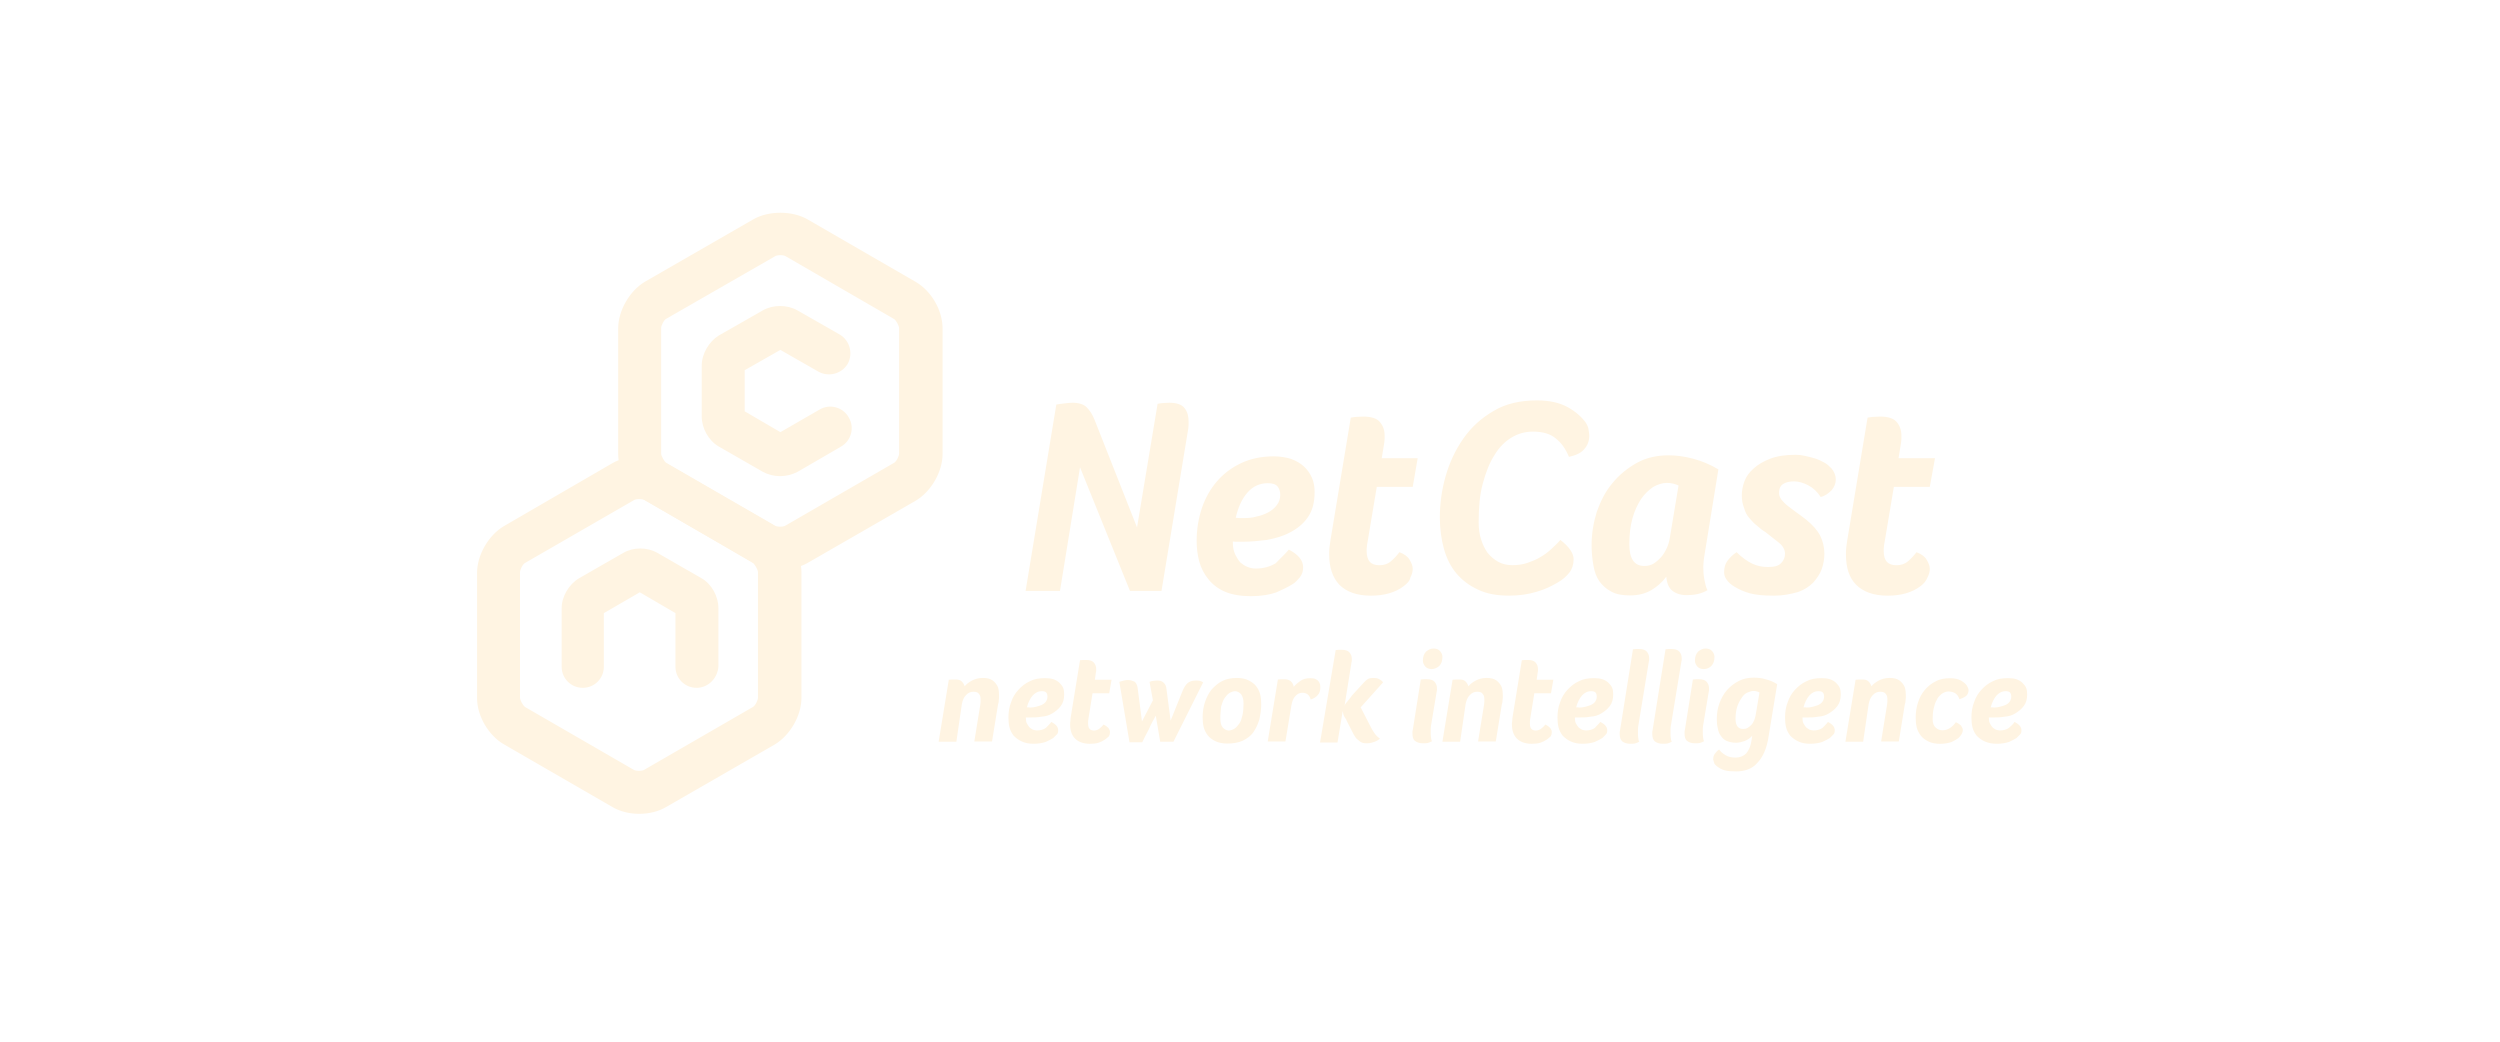
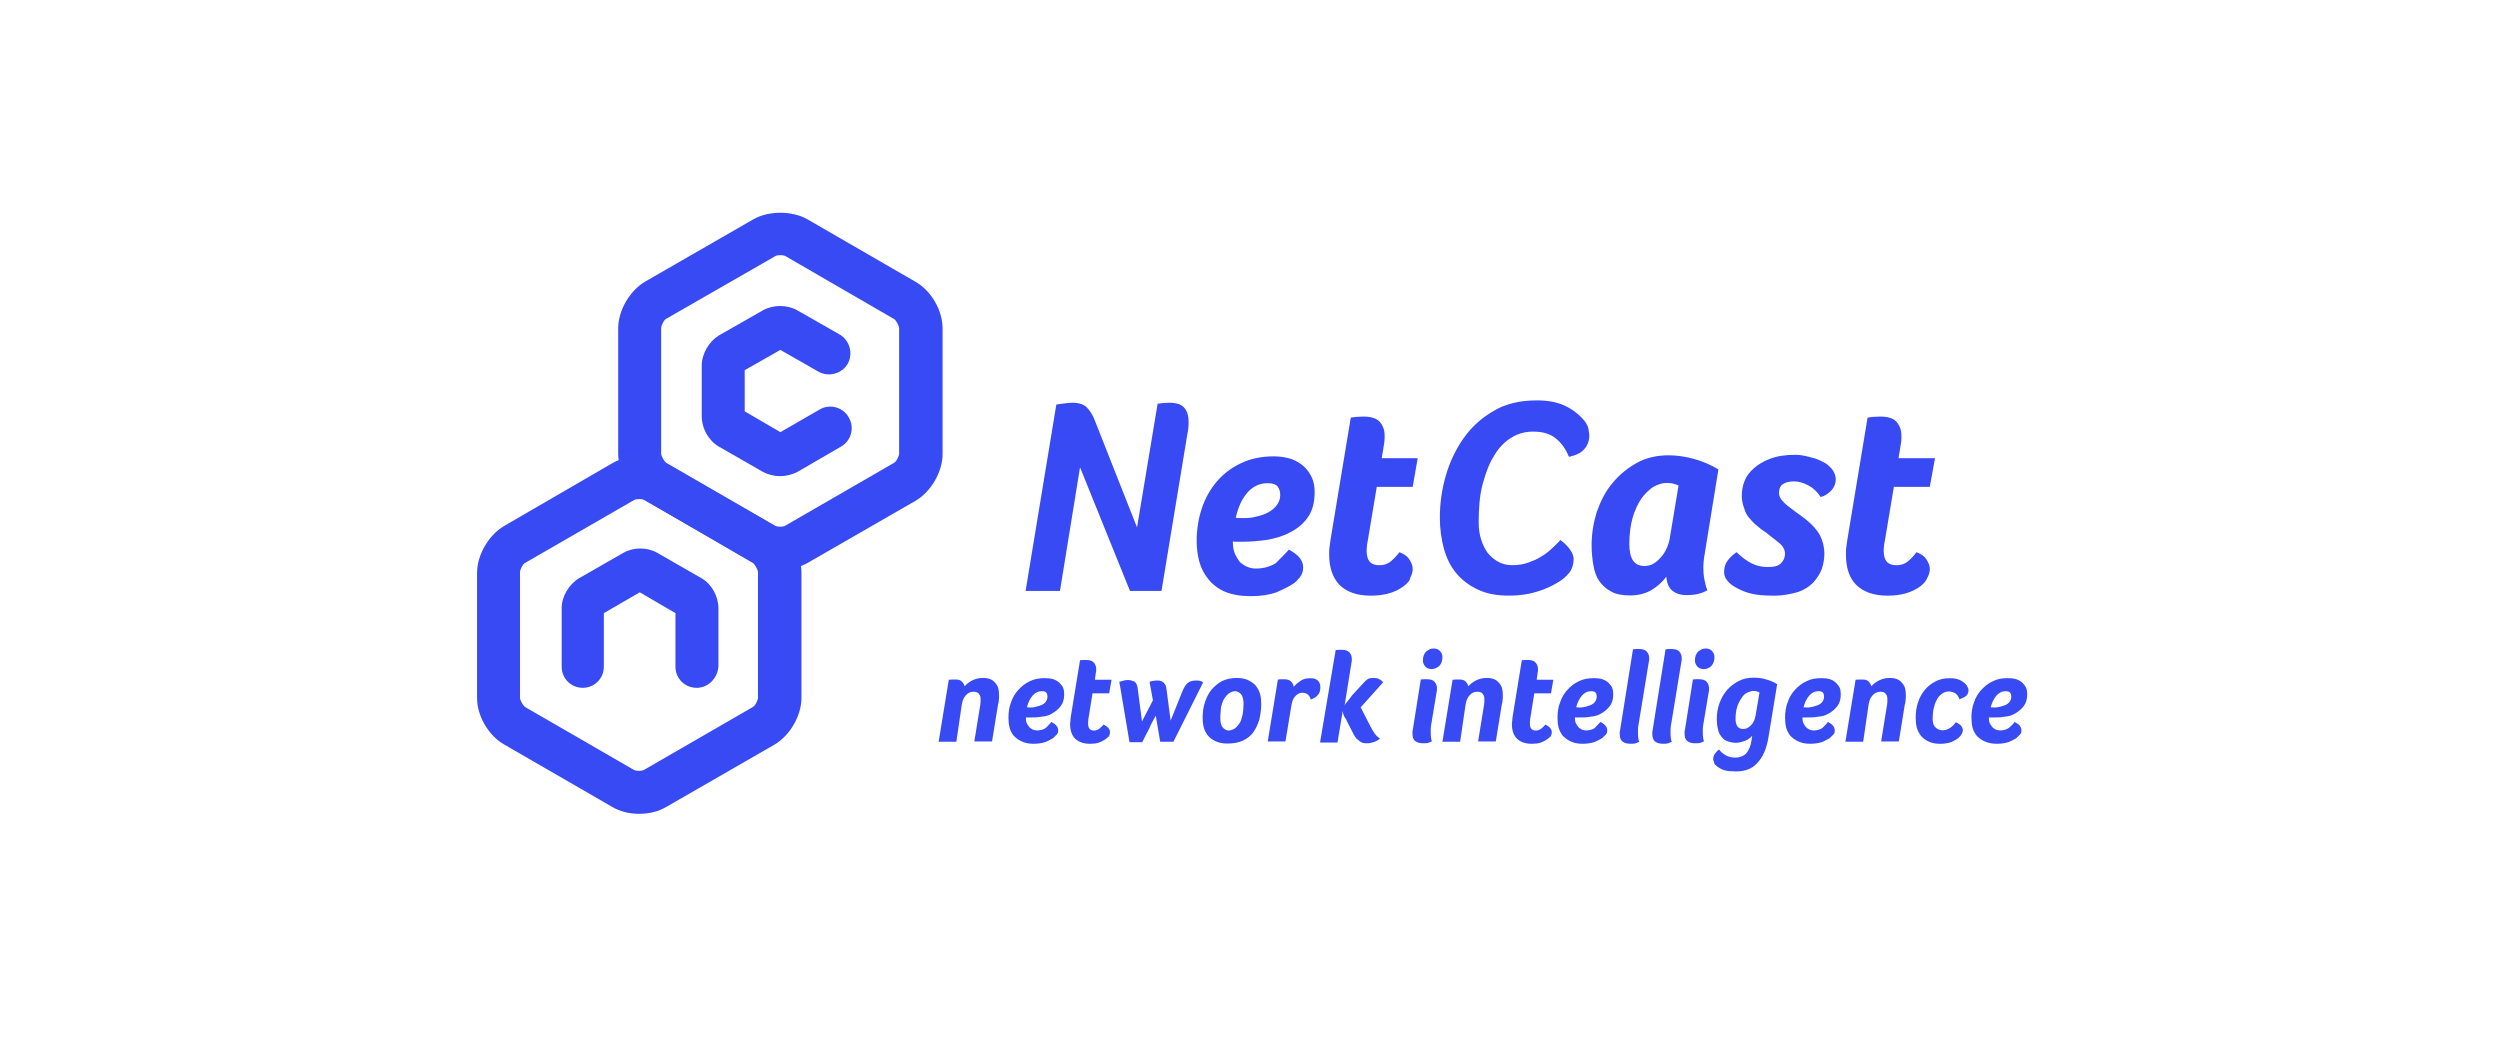
- <svg xmlns="http://www.w3.org/2000/svg" width="240" height="100" viewBox="0 0 240 100">
-   <g fill="#FFF4E2">
-     <path d="M111.13 38.764c.176-.025.4-.075.574-.075.175 0 .376-.026.55-.026.7 0 1.2.175 1.45.5.3.375.4.8.4 1.3v.323c0 .1-.025.226-.025.325l-2.576 15.62h-3.024l-4.797-11.87-1.925 11.87h-3.3l2.95-17.894c.175-.025.425-.075.7-.1.25-.025.55-.075.823-.075.627 0 1.1.15 1.376.424.3.3.575.7.775 1.225l4.074 10.322 1.975-11.87zM123.727 52.76c.9.475 1.374 1.024 1.374 1.7 0 .374-.1.7-.324.974-.225.25-.424.5-.698.65-.4.25-.9.5-1.525.774-.625.225-1.45.375-2.475.375-.975 0-1.824-.15-2.474-.425-.65-.274-1.2-.7-1.6-1.2-.4-.5-.7-1.05-.876-1.7-.174-.65-.25-1.3-.25-2 0-1.1.175-2.15.5-3.124.325-.975.825-1.85 1.45-2.575.625-.726 1.375-1.3 2.324-1.75.9-.426 1.95-.65 3.125-.65.623 0 1.2.1 1.674.25.476.174.9.424 1.226.724s.574.65.775 1.1c.176.4.25.874.25 1.35 0 1.024-.225 1.824-.65 2.423-.424.625-1.024 1.1-1.7 1.45-.698.375-1.423.575-2.223.725-.8.1-1.55.175-2.3.175h-.55c-.15 0-.3 0-.425-.025v.15c0 .4.075.774.225 1.1.15.3.3.55.5.775.226.175.425.325.7.425.25.1.5.15.775.15.724 0 1.35-.176 1.9-.5.475-.498.925-.897 1.275-1.322m-4.325-3.024c.4 0 .824-.025 1.226-.15.398-.076.798-.226 1.124-.4.324-.175.626-.425.824-.7.225-.3.324-.625.324-.975 0-.3-.074-.574-.25-.8-.173-.224-.5-.324-.948-.324-.774 0-1.425.3-1.95.9-.55.625-.898 1.425-1.124 2.424.15 0 .3.025.4.025h.374zM134.773 56.26c-.426.324-.9.55-1.425.7-.524.15-1.1.224-1.75.224-1.35 0-2.35-.375-3.023-1.05-.65-.7-.975-1.674-.975-2.898 0-.225 0-.425.025-.65.024-.225.075-.474.1-.724l1.95-11.77c.224-.026.423-.077.648-.077s.4-.024.575-.024c.724 0 1.274.176 1.55.5.325.375.475.8.475 1.3v.324c0 .1-.024.225-.024.325l-.252 1.55h3.45l-.476 2.748h-3.45l-.874 5.224c-.024.175-.074.325-.074.5-.025.15-.025.3-.025.426 0 .95.398 1.374 1.224 1.374.4 0 .774-.1 1.1-.375.3-.25.575-.55.824-.875.476.175.8.426.975.725.176.3.3.575.3.875 0 .25-.073.55-.224.825-.05.322-.302.572-.627.822M149.793 51.835c.4.3.726.625.95.95.226.325.325.625.325.9 0 .5-.148.95-.4 1.274-.3.374-.65.7-1.15.974-.55.325-1.198.65-1.997.875-.8.25-1.7.374-2.648.374-1.15 0-2.15-.175-2.976-.575-.824-.376-1.524-.9-2.074-1.55-.55-.65-.948-1.45-1.2-2.35-.25-.9-.398-1.924-.398-3.024 0-1.3.174-2.625.55-3.95.374-1.323.95-2.548 1.7-3.623.772-1.1 1.698-1.95 2.897-2.65 1.15-.7 2.576-1.023 4.176-1.023 1.2 0 2.174.225 2.95.65.773.424 1.35.95 1.748 1.5.1.174.225.4.25.624.025.225.074.4.074.625 0 .5-.175.95-.5 1.3-.323.374-.8.574-1.45.724-.323-.775-.725-1.35-1.273-1.775-.5-.426-1.226-.65-2.174-.65-.725 0-1.424.174-2.073.574-.626.375-1.2.95-1.625 1.674-.476.725-.825 1.625-1.124 2.725-.302 1.1-.4 2.325-.4 3.75 0 .574.074 1.124.225 1.6.15.5.375.95.624 1.3.302.374.626.648 1.025.874.4.225.874.325 1.375.325.5 0 1.024-.075 1.45-.225.424-.15.875-.325 1.224-.55.402-.225.727-.475 1.05-.774.324-.303.624-.578.873-.878M159.966 55.36c-.4.548-.9.974-1.45 1.3-.574.324-1.224.5-2.023.5-.726 0-1.35-.1-1.824-.376-.478-.25-.826-.575-1.126-.975-.3-.426-.476-.95-.575-1.525-.1-.575-.175-1.225-.175-1.925 0-1.124.174-2.174.498-3.224.376-1.05.826-1.95 1.5-2.75.65-.8 1.45-1.45 2.35-1.95.9-.5 1.924-.724 3.05-.724.724 0 1.5.1 2.35.325.85.225 1.674.575 2.424 1.024l-1.375 8.474c-.025.25-.075.575-.075.875 0 .4.025.8.1 1.2.075.4.15.774.3 1.05-.3.174-.624.3-.974.374-.326.075-.7.1-1.025.1-.574 0-1.024-.15-1.373-.425-.33-.25-.53-.726-.58-1.35m.076-9c-.474 0-.9.15-1.348.4-.426.3-.8.65-1.15 1.15-.325.5-.624 1.125-.825 1.85-.2.725-.3 1.55-.3 2.475 0 1.425.476 2.1 1.45 2.1.324 0 .624-.075.874-.225s.5-.375.726-.625c.226-.25.4-.55.55-.875.15-.325.25-.7.3-1.05l.824-4.95c-.325-.148-.7-.25-1.1-.25M170.313 57.183c-1.024 0-1.774-.075-2.325-.225-.55-.15-1.05-.375-1.5-.65-.3-.175-.55-.4-.724-.65-.175-.225-.25-.474-.25-.724 0-.425.1-.8.324-1.1.226-.3.5-.575.875-.825.5.5 1.025.874 1.5 1.1.475.224.95.324 1.5.324.624 0 1.025-.1 1.274-.375.25-.25.374-.55.374-.9s-.174-.725-.573-1.05c-.4-.324-.824-.65-1.3-1.024-.3-.175-.576-.4-.825-.625-.3-.224-.5-.474-.726-.724-.225-.25-.398-.575-.498-.95-.15-.375-.225-.775-.225-1.225 0-.424.075-.874.25-1.35.174-.474.473-.874.874-1.224.4-.375.95-.7 1.6-.95.648-.25 1.45-.375 2.424-.375.3 0 .576.026.902.1.323.076.647.15.974.25.324.1.624.25.9.4.3.15.498.376.7.576.25.325.398.65.398 1.05 0 .375-.15.724-.4 1.024-.3.3-.624.55-1.05.65-.324-.5-.723-.875-1.2-1.124-.475-.25-.948-.375-1.35-.375-.424 0-.8.076-1.05.25-.248.15-.398.425-.398.875 0 .225.075.4.225.625.15.174.325.375.576.574.25.175.5.4.825.625.325.224.65.474.976.724.624.5 1.1 1.05 1.35 1.55s.4 1.1.4 1.7c0 .5-.075.974-.252 1.498-.174.475-.474.9-.822 1.3-.377.375-.877.7-1.45.9-.724.202-1.45.35-2.3.35M184.384 56.26c-.425.324-.9.55-1.424.7-.526.15-1.1.224-1.75.224-1.35 0-2.35-.375-3.024-1.05-.675-.674-.975-1.674-.975-2.898 0-.225 0-.425.026-.65.025-.225.074-.474.1-.724l1.95-11.77c.225-.026.425-.077.65-.077s.398-.024.574-.024c.725 0 1.274.176 1.55.5.3.325.474.8.474 1.3v.324c0 .1-.025.225-.025.325l-.25 1.55h3.5l-.5 2.748h-3.45l-.875 5.224c-.024.175-.075.325-.075.5-.024.15-.024.3-.024.426 0 .95.4 1.374 1.226 1.374.4 0 .774-.1 1.1-.375.3-.25.574-.55.824-.875.476.175.8.426.975.725.176.3.3.575.3.875 0 .25-.074.55-.224.825-.127.322-.327.572-.652.822M91.81 71.205h-1.7l.975-5.95c.176-.023.4-.023.626-.023.226 0 .424.024.576.15.15.124.25.3.324.5.174-.226.425-.4.7-.55.3-.15.624-.25 1.05-.25.4 0 .7.074.948.25.225.174.4.4.5.65.075.25.1.5.1.798 0 .15 0 .3-.024.426 0 .15-.024.3-.074.424l-.576 3.55h-1.7l.576-3.55c0-.1.025-.174.025-.25v-.25c0-.174-.025-.374-.15-.5-.074-.15-.25-.223-.55-.223-.25 0-.5.1-.7.325-.224.225-.324.5-.4.875l-.525 3.598zM100.934 69.305c.424.225.65.475.65.8 0 .174-.026.324-.152.424l-.324.324c-.174.1-.425.25-.725.375-.3.1-.7.174-1.15.174-.475 0-.824-.075-1.15-.225-.323-.15-.548-.326-.772-.55-.175-.227-.325-.5-.4-.8-.074-.3-.1-.626-.1-.95 0-.5.075-1.025.25-1.45.15-.475.4-.875.7-1.2.3-.325.65-.625 1.1-.825.425-.225.898-.3 1.45-.3.3 0 .55.025.8.1.224.075.398.175.575.325.15.15.3.324.374.5s.1.4.1.625c0 .475-.1.825-.325 1.125-.225.3-.476.5-.8.7-.326.2-.65.3-1.05.324-.376.075-.725.075-1.05.075h-.452v.074c0 .175.025.375.1.5.075.15.15.25.25.375.1.1.225.15.326.224.1.025.25.075.373.075.325 0 .65-.076.875-.25.15-.175.374-.35.526-.575m-2.05-1.374c.174 0 .4-.024.574-.074.175-.05.374-.1.55-.175.15-.074.3-.174.4-.324.1-.15.148-.3.148-.475 0-.15-.024-.25-.1-.374-.074-.1-.224-.15-.424-.15-.376 0-.65.15-.9.424-.25.3-.425.65-.55 1.125h.175l.126.026zM106.106 70.98c-.226.15-.425.25-.65.324-.25.075-.5.1-.825.1-.623 0-1.098-.175-1.424-.5-.324-.325-.474-.8-.474-1.35 0-.1 0-.225.024-.324 0-.1.025-.225.025-.325l.9-5.523c.1 0 .226-.025.3-.025h.3c.325 0 .574.075.727.25.15.175.225.375.225.625v.15c0 .05 0 .1-.026.15l-.1.724h1.6l-.226 1.3h-1.6l-.398 2.475c0 .076-.025.15-.025.226v.226c0 .424.174.65.574.65.176 0 .376-.076.5-.176.126-.1.3-.25.4-.4.226.1.375.226.475.326.1.15.15.25.15.4 0 .15-.025.25-.1.4-.074.047-.2.197-.35.297M112.654 71.205h-1.274l-.426-2.5c-.225.425-.474.825-.648 1.275-.226.4-.426.825-.65 1.275h-1.224l-.976-5.8c.325-.1.574-.173.824-.173s.426.075.625.15c.15.1.25.3.3.55l.425 3.274 1.05-2.024-.324-1.775c.175-.075.3-.1.425-.1.1-.025.226-.025.376-.025.25 0 .424.075.573.225.15.15.225.325.25.575l.4 3.05 1.124-2.8c.15-.374.325-.65.5-.8.176-.15.425-.25.775-.25.174 0 .3 0 .398.026s.225.075.325.15l-2.85 5.697zM117.802 71.38c-.424 0-.8-.076-1.124-.226-.3-.15-.55-.325-.725-.55-.175-.225-.324-.5-.4-.8s-.1-.625-.1-.95c0-.5.076-1.024.226-1.45.148-.473.374-.874.623-1.198.3-.325.625-.625 1.025-.825.4-.2.875-.298 1.424-.298.426 0 .8.075 1.1.225.3.15.55.325.726.55.176.225.325.5.4.8s.1.624.1.95c0 .5-.075.974-.175 1.45-.15.474-.325.874-.575 1.224-.25.376-.625.626-1.024.826-.45.2-.95.273-1.502.273m-.65-2.425c0 .4.076.7.226.875.15.175.375.3.574.3.176 0 .376-.076.55-.176.175-.1.325-.3.477-.5.148-.2.224-.475.3-.8.072-.325.1-.7.1-1.125 0-.4-.076-.65-.227-.876-.15-.175-.375-.3-.575-.3-.174 0-.374.075-.55.175-.175.1-.325.3-.475.5-.15.225-.225.474-.324.8-.026.35-.077.726-.077 1.125M125.825 67.155c-.1-.424-.375-.65-.8-.65-.25 0-.475.1-.648.3-.225.226-.326.5-.4.9l-.575 3.475h-1.7l.975-5.948c.176-.025.4-.025.626-.025.5 0 .8.25.9.726.175-.226.398-.4.648-.576.25-.175.55-.25.952-.25.174 0 .374.025.474.075.1.075.225.1.3.225.074.075.1.175.15.3.023.1.023.226.023.3 0 .3-.075.55-.25.725-.125.15-.35.324-.675.423M129.074 67.78c.024-.15.15-.3.3-.474.15-.175.3-.375.426-.55l1.1-1.2c.15-.174.3-.3.425-.374.15-.075.324-.1.5-.1.225 0 .4.025.55.1.148.075.3.175.4.325l-2.15 2.4.975 1.898c.075.15.175.325.326.55.15.225.324.4.55.55-.1.1-.3.226-.5.3-.227.075-.426.15-.7.15-.15 0-.25 0-.4-.025-.1-.025-.226-.075-.324-.15-.1-.075-.175-.15-.3-.25s-.177-.25-.3-.425l-.652-1.275c-.024-.1-.1-.225-.226-.4-.1-.174-.15-.374-.174-.574l-.5 3.024h-1.675l1.5-8.873c.1 0 .224-.025.3-.025h.3c.324 0 .574.076.724.25.15.175.225.375.225.625v.15c0 .05 0 .1-.025.15l-.676 4.224zM136.397 65.23c.1 0 .225-.024.3-.024h.3c.326 0 .575.075.725.25.15.175.226.375.226.625v.15s0 .102-.024.15l-.55 3.3c0 .1-.025.175-.025.3v.3c0 .15 0 .325.023.475.025.15.025.3.1.4-.148.075-.3.15-.424.175-.15.025-.3.025-.427.025-.324 0-.575-.075-.775-.225-.198-.15-.25-.4-.25-.726v-.15c0-.024 0-.1.026-.15l.773-4.873zm1.05-.998c-.25 0-.475-.075-.625-.25-.15-.175-.225-.375-.225-.55 0-.4.1-.65.3-.875.226-.176.426-.3.725-.3.25 0 .476.075.625.25.15.175.225.374.225.55 0 .4-.1.65-.3.874-.2.176-.476.302-.725.302M140.172 71.205h-1.7l.975-5.95c.176-.023.4-.023.626-.023s.424.024.575.15c.15.124.25.3.324.5.174-.226.425-.4.7-.55.3-.15.623-.25 1.05-.25.4 0 .7.074.948.25.225.174.4.4.5.65.075.25.102.5.102.798 0 .15 0 .3-.026.426 0 .15-.024.3-.074.424l-.576 3.55h-1.7l.576-3.55c0-.1.025-.174.025-.25v-.25c0-.174-.025-.374-.15-.5-.074-.15-.25-.223-.55-.223-.25 0-.5.1-.7.325-.224.225-.324.5-.4.875l-.525 3.598zM148.52 70.98c-.225.15-.426.25-.65.324-.25.075-.5.1-.824.1-.626 0-1.1-.175-1.426-.5-.324-.325-.475-.8-.475-1.35 0-.1 0-.225.026-.324 0-.1.025-.225.025-.325l.9-5.523c.1 0 .224-.025.3-.025h.3c.324 0 .574.075.724.25.15.175.225.375.225.625v.15c0 .05 0 .1-.024.15l-.1.724h1.6l-.226 1.3h-1.6l-.4 2.475c0 .076-.023.15-.023.226v.226c0 .424.176.65.576.65.175 0 .374-.076.5-.176.124-.1.3-.25.4-.4.224.1.374.226.474.326.1.15.15.25.15.4 0 .15-.026.25-.1.4-.076.047-.2.197-.35.297M153.643 69.305c.425.225.65.475.65.8 0 .174-.026.324-.15.424l-.324.324c-.177.1-.426.25-.727.375-.3.1-.7.174-1.15.174-.474 0-.824-.075-1.15-.225-.323-.15-.548-.326-.773-.55-.175-.227-.324-.5-.4-.8-.074-.3-.1-.626-.1-.95 0-.5.075-1.025.25-1.45.15-.475.4-.875.7-1.2.3-.325.65-.625 1.1-.825.425-.225.9-.3 1.45-.3.3 0 .55.025.8.1.225.075.398.175.574.325.15.15.3.324.374.5.075.175.1.4.1.625 0 .475-.1.825-.324 1.125-.225.3-.475.5-.8.7-.325.2-.65.3-1.05.324-.375.075-.724.075-1.05.075h-.451v.074c0 .175.024.375.1.5.075.15.15.25.25.375.1.1.226.15.325.224.1.025.25.075.374.075.324 0 .65-.076.875-.25.123-.175.35-.35.523-.575m-2.025-1.374c.175 0 .4-.024.575-.074.175-.05.374-.1.55-.175.15-.074.3-.174.4-.324.1-.15.148-.3.148-.475 0-.15-.023-.25-.1-.374-.073-.1-.224-.15-.424-.15-.375 0-.65.15-.9.424-.25.3-.425.65-.55 1.125h.176l.126.026zM156.767 62.332c.1 0 .226-.025.3-.025h.3c.325 0 .575.075.725.25.15.175.226.375.226.625v.15c0 .05 0 .1-.025.15l-1.024 6.247c0 .1-.025.174-.025.3v.3c0 .15 0 .324.024.474.024.15.024.3.1.4-.15.075-.3.15-.425.175-.15.024-.3.024-.426.024-.325 0-.576-.075-.776-.225-.174-.15-.25-.4-.25-.726v-.15c0-.024 0-.1.026-.15l1.247-7.822zM159.892 62.332c.1 0 .225-.025.3-.025h.3c.324 0 .573.075.726.25.15.175.225.375.225.625v.15c0 .05 0 .1-.025.15l-1.024 6.247c0 .1-.025.174-.025.3v.3c0 .15 0 .324.024.474.024.15.024.3.1.4-.15.075-.3.15-.426.175-.15.024-.3.024-.425.024-.324 0-.575-.075-.774-.225-.175-.15-.25-.4-.25-.726v-.15c0-.024 0-.1.023-.15l1.25-7.822zM162.515 65.23c.1 0 .226-.024.3-.024h.3c.326 0 .575.075.726.25.15.175.226.375.226.625v.15s0 .102-.024.15l-.55 3.3c0 .1-.025.175-.025.3v.3c0 .15 0 .325.024.475.026.15.026.3.102.4-.15.075-.3.15-.425.175-.15.025-.3.025-.425.025-.375 0-.574-.075-.775-.225-.2-.15-.25-.4-.25-.726v-.15c0-.024 0-.1.025-.15l.773-4.873zm1.05-.998c-.25 0-.475-.075-.625-.25-.15-.175-.226-.375-.226-.55 0-.4.1-.65.3-.875.226-.176.426-.3.726-.3.25 0 .475.075.624.25.15.175.225.374.225.55 0 .4-.1.65-.3.874-.175.176-.424.302-.726.302M166.64 74.054c-.4 0-.775-.024-1.05-.1-.3-.075-.55-.225-.775-.4-.1-.1-.226-.175-.25-.3-.025-.124-.075-.224-.1-.324 0-.175.024-.375.148-.55.127-.175.252-.325.426-.425.15.224.374.4.625.55.25.15.573.224.95.224.423 0 .773-.15 1.023-.4.25-.3.426-.7.5-1.2l.075-.5c-.176.225-.426.375-.7.5-.3.1-.55.175-.874.175-.327 0-.627-.075-.876-.175-.225-.1-.4-.25-.55-.475-.15-.175-.25-.425-.3-.725-.075-.3-.1-.575-.1-.9 0-.5.074-1.025.25-1.5.174-.475.398-.9.724-1.274.325-.375.7-.65 1.125-.875.426-.224.9-.324 1.425-.324.374 0 .774.025 1.15.15.4.1.773.25 1.124.475l-.826 5.025c-.174 1.15-.55 2-1.1 2.55-.472.55-1.17.8-2.046.8m2.272-7.575c-.174-.1-.373-.15-.573-.15s-.402.076-.627.175c-.224.1-.398.3-.55.55-.15.225-.3.5-.398.825-.1.325-.15.725-.15 1.125 0 .65.25.975.726.975.15 0 .3-.025.425-.1.125-.075.25-.175.375-.3.1-.1.176-.25.25-.4.075-.15.1-.325.15-.5l.372-2.2zM175.486 69.305c.426.225.65.475.65.8 0 .174-.025.324-.15.424l-.325.324c-.174.1-.424.25-.724.375-.3.1-.7.174-1.15.174-.475 0-.824-.075-1.148-.225-.326-.15-.55-.326-.774-.55-.176-.227-.326-.5-.4-.8-.075-.3-.1-.626-.1-.95 0-.5.074-1.025.25-1.45.15-.475.4-.875.698-1.2.302-.325.65-.625 1.102-.825.424-.225.9-.3 1.448-.3.3 0 .55.025.8.1.226.075.4.175.575.325.15.15.3.324.375.5s.1.4.1.625c0 .475-.1.825-.324 1.125-.225.3-.475.5-.8.7-.324.2-.65.3-1.05.324-.374.075-.725.075-1.05.075h-.451v.074c0 .175.025.375.1.5.075.15.15.25.25.375.102.1.226.15.326.224.1.025.25.075.373.075.326 0 .65-.076.875-.25.152-.175.377-.35.526-.575m-2.048-1.374c.175 0 .4-.024.574-.074.176-.05.376-.1.55-.175.15-.074.3-.174.4-.324.1-.15.148-.3.148-.475 0-.15-.023-.25-.1-.374-.074-.1-.225-.15-.424-.15-.375 0-.65.15-.9.424-.25.3-.425.65-.55 1.125h.175l.128.026zM178.86 71.205h-1.7l.976-5.95c.175-.023.4-.023.625-.023s.425.024.576.15c.15.124.25.3.324.5.175-.226.425-.4.7-.55.3-.15.625-.25 1.05-.25.4 0 .7.074.95.25.224.174.4.4.5.65.074.25.1.5.1.798 0 .15 0 .3-.025.426 0 .15-.024.3-.075.424l-.575 3.55h-1.698l.574-3.55c0-.1.026-.174.026-.25v-.25c0-.174-.025-.374-.15-.5-.076-.15-.25-.223-.55-.223-.25 0-.5.1-.7.325-.225.225-.324.5-.4.875l-.526 3.598zM188.108 67.13c-.1-.3-.25-.474-.4-.574-.15-.1-.4-.174-.65-.174-.225 0-.425.075-.65.225-.173.15-.374.325-.474.575-.15.25-.225.5-.3.825-.074.325-.1.65-.1 1.025 0 .4.1.65.3.825.2.175.4.25.65.25s.5-.075.725-.225c.224-.15.397-.325.548-.55.227.1.4.226.5.325.1.15.176.3.176.425 0 .25-.15.5-.425.774-.152.1-.377.25-.65.375-.302.1-.65.176-1.1.176-.45 0-.825-.075-1.126-.225-.3-.15-.55-.324-.725-.55-.176-.225-.326-.5-.4-.8-.075-.3-.1-.624-.1-.95 0-.5.074-1.023.224-1.448.15-.475.376-.875.65-1.2.274-.325.625-.625 1.05-.825.4-.225.874-.3 1.375-.3.423 0 .774.075 1.048.225.25.15.474.325.575.5.1.175.15.325.15.425 0 .224-.075.4-.226.55-.2.15-.424.25-.65.324M193.407 69.305c.424.225.65.475.65.8 0 .174-.026.324-.152.424l-.324.324c-.173.1-.423.25-.724.375-.3.1-.7.174-1.15.174-.475 0-.823-.075-1.173-.225-.325-.15-.55-.326-.774-.55-.178-.227-.327-.5-.402-.8-.075-.3-.1-.626-.1-.95 0-.5.075-1.025.25-1.45.15-.475.4-.875.7-1.2.3-.325.65-.625 1.1-.825.425-.225.898-.3 1.45-.3.3 0 .55.025.8.1.224.075.4.175.574.325.15.15.3.324.375.5.074.175.1.4.1.625 0 .475-.1.825-.325 1.125-.225.3-.476.5-.8.7-.324.2-.65.3-1.05.324-.375.075-.725.075-1.05.075h-.451v.074c0 .175.026.375.102.5.075.15.15.25.25.375.1.1.225.15.325.224.1.025.25.075.374.075.327 0 .65-.076.876-.25.2-.175.4-.35.55-.575m-1.998-1.374c.174 0 .398-.024.573-.074.176-.05.377-.1.552-.175.15-.074.3-.174.398-.324.102-.15.15-.3.15-.475 0-.15-.024-.25-.1-.374-.075-.1-.225-.15-.425-.15-.375 0-.65.15-.9.424-.248.3-.425.65-.55 1.125h.175l.128.026zM61.37 78.127c-.95 0-1.85-.225-2.575-.65l-10.422-6.023c-1.475-.85-2.575-2.724-2.575-4.424V54.984c0-1.7 1.1-3.6 2.575-4.474l10.422-6.048c1.425-.824 3.698-.824 5.148 0l10.422 6.023c1.5.875 2.574 2.725 2.574 4.474v12.045c0 1.7-1.1 3.6-2.575 4.475l-10.422 5.998c-.725.424-1.625.65-2.574.65m0-30.217c-.3 0-.477.076-.502.1l-10.446 6.024c-.225.1-.5.65-.5.9V66.98c0 .25.3.775.5.9l10.422 6.023c.024.025.226.1.5.1.275 0 .474-.075.5-.1l10.423-6.023c.225-.1.5-.65.5-.9V54.934c0-.25-.326-.8-.5-.9l-10.35-6.023c-.073-.024-.25-.1-.548-.1" />
-     <path d="M74.916 54.685c-.95 0-1.852-.226-2.575-.65L61.92 48.037c-1.5-.875-2.574-2.724-2.574-4.474V31.516c0-1.7 1.1-3.6 2.574-4.474l10.423-6c1.45-.823 3.7-.823 5.15 0l10.422 6.024c1.5.875 2.573 2.725 2.573 4.475v12.047c0 1.7-1.1 3.6-2.573 4.474l-10.422 6c-.725.4-1.625.625-2.574.625m0-30.193c-.3 0-.477.076-.5.1l-10.447 6c-.226.1-.502.65-.502.9v12.046c0 .25.325.8.5.9l10.423 6.022c.025.025.226.1.5.1.3 0 .476-.075.5-.1l10.422-6.023c.226-.1.5-.65.5-.9v-12.02c0-.25-.3-.8-.5-.9l-10.397-6.024c-.025-.025-.2-.1-.5-.1M66.867 66.03c-1.124 0-2.023-.898-2.023-2.023V58.86l-3.425-2-3.45 2v5.147c0 1.125-.9 2.024-2.024 2.024-1.125 0-2.025-.898-2.025-2.023v-5.624c0-1.124.7-2.3 1.676-2.875l4.224-2.424c.975-.574 2.324-.574 3.3 0l4.223 2.424c.975.55 1.625 1.75 1.625 2.875v5.6c-.076 1.123-.976 2.048-2.1 2.048" />
-     <path d="M74.89 45.712c-.574 0-1.175-.15-1.674-.425l-4.224-2.424c-.975-.575-1.625-1.75-1.625-2.874v-4.9c0-1.124.7-2.3 1.625-2.874l4.25-2.425c.973-.55 2.322-.55 3.296 0l4.075 2.325c.975.576 1.3 1.824.774 2.8-.575.975-1.823 1.3-2.8.774l-3.672-2.1-3.424 1.95v3.948l3.425 2 3.773-2.175c.975-.575 2.25-.226 2.798.775.575.975.225 2.25-.774 2.8l-4.175 2.424c-.497.25-1.072.4-1.647.4" />
+ <svg xmlns="http://www.w3.org/2000/svg" enable-background="new 0 0 240 100" height="100" viewBox="0 0 240 100" width="240">
+   <g fill="#384af4">
+     <path d="m111.13 38.764c.176-.025.4-.075.574-.075.175 0 .376-.026.55-.026.7 0 1.2.175 1.45.5.3.375.4.8.4 1.3v.323c0 .1-.025.226-.025.325l-2.576 15.62h-3.024l-4.797-11.87-1.925 11.87h-3.3l2.95-17.894c.175-.025.425-.075.7-.1.25-.025.55-.075.823-.075.627 0 1.1.15 1.376.424.3.3.575.7.775 1.225l4.074 10.322zm12.597 13.996c.9.475 1.375 1.024 1.375 1.7 0 .374-.101.7-.324.974-.226.25-.424.5-.698.65-.399.25-.899.5-1.524.773-.625.226-1.451.375-2.476.375-.975 0-1.824-.149-2.474-.424s-1.2-.701-1.6-1.201-.7-1.049-.876-1.699c-.174-.65-.25-1.301-.25-2 0-1.1.175-2.15.5-3.124.325-.975.825-1.85 1.45-2.575.625-.726 1.375-1.3 2.324-1.75.9-.426 1.951-.65 3.125-.65.623 0 1.201.1 1.675.25.476.174.899.424 1.226.724.326.3.574.65.775 1.1.176.4.25.874.25 1.35 0 1.024-.225 1.824-.65 2.423-.424.625-1.023 1.1-1.699 1.449-.699.375-1.424.576-2.224.726-.8.101-1.55.175-2.3.175h-.55c-.15 0-.3 0-.425-.025v.15c0 .4.075.773.225 1.1.15.301.3.551.5.775.226.176.425.325.7.426.25.1.5.149.775.149.725 0 1.35-.177 1.9-.5.475-.498.925-.897 1.275-1.322m-4.327-3.024c.4 0 .824-.025 1.226-.15.398-.076.799-.226 1.124-.4.324-.175.626-.425.824-.7.226-.3.323-.625.323-.975 0-.3-.073-.574-.25-.8-.172-.224-.5-.324-.947-.324-.773 0-1.425.3-1.95.9-.55.625-.898 1.425-1.124 2.424.15 0 .3.025.4.025zm15.368 6.525c-.426.324-.9.551-1.426.7-.523.149-1.1.224-1.75.224-1.35 0-2.35-.375-3.022-1.05-.65-.7-.976-1.674-.976-2.897 0-.226 0-.426.025-.65.023-.225.075-.475.1-.725l1.95-11.77c.224-.026.423-.077.648-.077s.399-.024.575-.024c.724 0 1.273.176 1.55.5.325.375.475.8.475 1.3v.324c0 .1-.024.225-.024.325l-.252 1.55h3.451l-.477 2.748h-3.45l-.874 5.224c-.023.175-.074.325-.074.5-.024.149-.024.3-.024.427 0 .949.397 1.373 1.224 1.373.4 0 .773-.1 1.1-.375.301-.25.576-.55.824-.875.477.176.801.426.976.725.176.301.3.576.3.875 0 .25-.073.551-.225.826-.049.321-.301.571-.627.821m15.023-4.424c.4.3.727.625.95.95.226.324.325.625.325.9 0 .5-.148.949-.4 1.273-.3.374-.65.7-1.15.975-.55.324-1.197.649-1.996.875-.801.25-1.701.373-2.648.373-1.15 0-2.15-.175-2.977-.574-.823-.377-1.523-.9-2.073-1.551-.55-.649-.948-1.449-1.2-2.35-.25-.9-.398-1.924-.398-3.024 0-1.3.174-2.625.551-3.95.373-1.323.949-2.548 1.699-3.623.772-1.1 1.698-1.95 2.897-2.65 1.149-.7 2.576-1.023 4.176-1.023 1.2 0 2.175.225 2.95.65.773.424 1.35.95 1.748 1.5.1.174.225.4.25.624.025.225.074.4.074.625 0 .5-.176.95-.5 1.3-.323.374-.801.574-1.45.724-.323-.775-.726-1.35-1.272-1.775-.5-.426-1.227-.65-2.175-.65-.725 0-1.424.174-2.073.574-.625.375-1.199.95-1.625 1.674-.476.725-.824 1.625-1.123 2.725-.303 1.1-.4 2.325-.4 3.75 0 .574.074 1.124.225 1.6.15.5.375.95.624 1.301.302.373.626.647 1.025.873s.874.325 1.375.325c.5 0 1.024-.075 1.45-.225.424-.15.875-.325 1.224-.55.401-.226.728-.476 1.05-.774.324-.303.624-.578.873-.878m10.167 3.53c-.399.549-.899.975-1.45 1.301-.574.324-1.224.5-2.022.5-.726 0-1.351-.1-1.824-.376-.478-.25-.826-.575-1.126-.976-.3-.426-.477-.949-.575-1.524-.1-.575-.175-1.226-.175-1.925 0-1.125.174-2.174.498-3.225.376-1.05.826-1.95 1.5-2.75.65-.8 1.45-1.45 2.35-1.95s1.924-.724 3.051-.724c.724 0 1.5.1 2.35.325s1.674.575 2.424 1.024l-1.375 8.474c-.025.25-.074.575-.074.875 0 .399.024.8.1 1.2.074.399.15.773.3 1.05-.3.174-.624.3-.974.374-.326.074-.7.1-1.025.1-.574 0-1.023-.15-1.373-.425-.33-.25-.529-.726-.58-1.351m.073-8.998c-.475 0-.9.15-1.348.4-.426.3-.801.65-1.15 1.15-.325.5-.624 1.125-.825 1.85-.2.725-.3 1.551-.3 2.475 0 1.426.477 2.101 1.45 2.101.323 0 .624-.075.874-.226.25-.149.5-.375.726-.625s.4-.549.55-.875c.15-.324.25-.699.301-1.049l.824-4.951c-.327-.148-.702-.25-1.102-.25m10.273 10.826c-1.023 0-1.773-.076-2.324-.226s-1.051-.375-1.5-.649c-.301-.176-.551-.4-.725-.65-.175-.225-.25-.475-.25-.725 0-.425.101-.8.324-1.1.227-.3.5-.575.875-.825.5.5 1.025.874 1.5 1.101.475.224.95.324 1.5.324.624 0 1.025-.101 1.273-.375.25-.25.375-.551.375-.9s-.174-.725-.573-1.051c-.399-.323-.824-.649-1.3-1.023-.301-.175-.576-.4-.825-.625-.3-.224-.5-.474-.726-.724s-.398-.575-.498-.95c-.15-.375-.226-.775-.226-1.225 0-.424.075-.874.25-1.35.175-.474.474-.874.874-1.224.4-.375.95-.7 1.6-.95.648-.25 1.451-.375 2.424-.375.301 0 .576.026.902.1.323.076.647.15.975.25.324.1.623.25.9.4.299.15.497.376.699.576.25.325.398.65.398 1.05 0 .375-.15.724-.4 1.024-.3.3-.624.55-1.05.65-.324-.5-.724-.875-1.2-1.124-.475-.25-.947-.375-1.35-.375-.424 0-.801.076-1.051.25-.248.15-.397.425-.397.875 0 .225.075.4.226.625.149.174.324.375.575.574.25.175.5.4.825.625.324.224.65.474.977.724.623.5 1.1 1.051 1.35 1.551s.4 1.1.4 1.699c0 .5-.076.975-.252 1.498-.175.475-.475.9-.822 1.301-.377.375-.877.699-1.45.899-.724.202-1.45.351-2.3.351m14.069-.925c-.425.324-.899.551-1.424.7-.526.149-1.101.224-1.75.224-1.351 0-2.351-.375-3.024-1.05-.675-.674-.975-1.674-.975-2.897 0-.226 0-.426.025-.65s.074-.475.101-.725l1.95-11.77c.225-.026.425-.077.65-.077s.397-.024.573-.024c.726 0 1.274.176 1.55.5.301.325.475.8.475 1.3v.324c0 .1-.025.225-.025.325l-.25 1.55h3.5l-.5 2.748h-3.449l-.875 5.224c-.024.175-.076.325-.076.5-.023.149-.023.3-.023.427 0 .949.4 1.373 1.227 1.373.399 0 .773-.1 1.1-.375.3-.25.574-.55.824-.875.476.176.8.426.975.725.176.301.301.576.301.875 0 .25-.074.551-.225.826-.129.321-.329.571-.655.822m-92.574 14.945h-1.7l.975-5.95c.176-.022.4-.022.626-.022s.424.023.576.149c.15.124.25.3.324.5.174-.226.425-.399.7-.55.3-.15.624-.25 1.05-.25.4 0 .7.074.948.25.225.174.4.4.5.65.075.25.1.5.1.798 0 .149 0 .3-.024.426 0 .149-.024.3-.074.424l-.576 3.55h-1.7l.576-3.55c0-.1.025-.174.025-.25v-.25c0-.174-.025-.374-.15-.5-.074-.149-.25-.223-.55-.223-.25 0-.5.1-.7.325-.224.225-.324.5-.4.875zm9.124-1.9c.424.226.65.476.65.801 0 .174-.026.324-.152.424l-.324.324c-.174.1-.425.25-.725.375-.3.1-.7.174-1.15.174-.475 0-.824-.075-1.15-.226-.323-.149-.548-.325-.772-.55-.175-.227-.325-.5-.4-.8-.074-.3-.1-.626-.1-.95 0-.5.075-1.025.25-1.45.15-.475.4-.875.7-1.2.3-.324.65-.625 1.1-.824.425-.226.898-.301 1.45-.301.3 0 .55.025.8.101.224.075.398.175.575.325.15.149.3.324.374.5s.1.399.1.625c0 .475-.1.824-.325 1.125-.225.3-.476.5-.8.699-.326.2-.65.301-1.05.324-.376.075-.725.075-1.05.075h-.452v.074c0 .175.025.375.1.5.075.149.15.25.25.375.1.1.225.149.326.224.1.025.25.075.373.075.325 0 .65-.076.875-.25.15-.175.374-.351.526-.575m-2.05-1.374c.174 0 .4-.024.574-.073.175-.051.374-.101.55-.176.15-.074.3-.174.4-.324.1-.149.148-.3.148-.475 0-.15-.024-.25-.1-.374-.074-.101-.224-.149-.424-.149-.376 0-.65.149-.9.424-.25.3-.425.649-.55 1.125h.175l.126.025zm7.223 3.055c-.226.149-.425.25-.65.324-.25.074-.5.1-.825.1-.623 0-1.098-.176-1.424-.5-.324-.325-.474-.801-.474-1.35 0-.101 0-.226.024-.324 0-.101.025-.226.025-.325l.9-5.523c.1 0 .226-.024.3-.024h.3c.325 0 .574.074.727.25.15.175.225.375.225.625v.149c0 .05 0 .101-.026.15l-.1.724h1.6l-.226 1.301h-1.6l-.398 2.475c0 .076-.025.15-.025.226v.226c0 .425.174.65.574.65.176 0 .376-.076.5-.176.126-.1.3-.25.4-.4.226.101.375.227.475.326.1.15.15.25.15.4s-.025.25-.1.4c-.074.047-.2.196-.35.297m6.546.224h-1.274l-.426-2.5c-.225.425-.474.825-.648 1.275-.226.399-.426.824-.65 1.274h-1.224l-.976-5.8c.325-.1.574-.173.824-.173s.426.075.625.149c.15.101.25.301.3.551l.425 3.273 1.05-2.023-.324-1.775c.175-.075.3-.1.425-.1.1-.025.226-.025.376-.025.25 0 .424.075.573.225.15.15.225.325.25.575l.4 3.05 1.124-2.8c.15-.374.325-.649.5-.8.176-.15.425-.25.775-.25.174 0 .3 0 .398.025.098.026.225.076.325.15l-2.85 5.697h.002zm5.148.175c-.424 0-.8-.075-1.124-.226-.3-.15-.55-.325-.725-.551-.175-.225-.324-.5-.4-.799-.076-.301-.1-.625-.1-.951 0-.5.076-1.023.226-1.449.148-.473.374-.874.623-1.198.3-.325.625-.625 1.025-.825.4-.199.875-.298 1.424-.298.426 0 .8.075 1.1.226.3.149.55.324.726.549.176.226.325.5.399.801.075.3.101.624.101.949 0 .5-.075.975-.175 1.451-.15.474-.325.873-.575 1.224-.25.376-.625.626-1.024.825-.45.201-.95.273-1.501.272m-.651-2.424c0 .399.076.7.226.875s.375.3.574.3c.176 0 .376-.076.55-.176.175-.1.325-.3.477-.5.148-.2.224-.475.3-.8.072-.325.1-.7.1-1.125 0-.4-.076-.65-.227-.876-.15-.176-.375-.301-.575-.301-.174 0-.374.076-.55.176-.175.1-.325.3-.475.5-.15.225-.225.474-.324.8-.026.351-.077.726-.077 1.125m8.675-1.799c-.101-.425-.375-.65-.8-.65-.25 0-.476.101-.648.3-.225.227-.326.5-.4.9l-.574 3.475h-1.7l.975-5.947c.177-.025.4-.025.626-.025.5 0 .801.25.9.727.175-.227.398-.4.648-.576s.549-.25.951-.25c.174 0 .374.024.475.074.1.075.225.101.3.226.073.075.1.175.149.3.023.1.023.227.023.3 0 .3-.075.55-.25.726-.125.147-.35.322-.675.42m3.249.625c.023-.15.15-.3.3-.474.149-.176.3-.375.426-.551l1.101-1.199c.149-.175.3-.301.425-.375.149-.074.323-.1.5-.1.225 0 .399.025.55.1.148.075.3.176.4.325l-2.15 2.4.975 1.897c.075.15.176.325.326.551.15.225.324.399.551.55-.101.1-.301.226-.5.3-.228.075-.427.15-.701.15-.149 0-.25 0-.399-.025-.101-.025-.226-.075-.323-.15-.101-.074-.176-.149-.301-.25-.125-.1-.177-.25-.3-.425l-.654-1.274c-.024-.101-.1-.226-.226-.4-.1-.174-.15-.374-.174-.574l-.5 3.024h-1.676l1.5-8.873c.101 0 .225-.025.301-.025h.3c.323 0 .573.076.724.25.15.175.225.375.225.625v.15c0 .05 0 .1-.024.149zm7.322-2.55c.101 0 .226-.024.301-.024h.3c.326 0 .575.075.726.25.149.175.226.375.226.625v.149s0 .103-.024.15l-.55 3.301c0 .1-.024.174-.024.299v.301c0 .15 0 .324.022.475.024.15.024.301.101.4-.148.074-.301.15-.425.175-.149.024-.3.024-.427.024-.324 0-.575-.074-.775-.225-.197-.15-.25-.4-.25-.726v-.15c0-.024 0-.1.026-.149l.772-4.873zm1.051-.998c-.25 0-.475-.075-.625-.25-.15-.176-.225-.375-.225-.551 0-.399.1-.649.299-.875.227-.176.427-.3.726-.3.25 0 .476.075.625.25s.226.374.226.55c0 .4-.101.65-.301.875-.199.176-.477.301-.725.301m2.725 6.973h-1.699l.975-5.95c.176-.022.4-.022.626-.022s.424.023.575.149c.149.124.25.3.324.5.174-.226.424-.399.699-.55.301-.15.623-.25 1.051-.25.399 0 .699.074.947.25.225.174.4.4.5.65.075.25.102.5.102.798 0 .149 0 .3-.025.426 0 .149-.023.3-.074.424l-.576 3.55h-1.699l.576-3.55c0-.1.024-.174.024-.25v-.25c0-.174-.024-.374-.149-.5-.074-.149-.25-.223-.551-.223-.25 0-.5.1-.699.325-.225.225-.324.5-.4.875zm8.348-.225c-.225.149-.426.25-.649.324-.25.074-.5.1-.824.1-.626 0-1.101-.176-1.426-.5-.324-.325-.476-.801-.476-1.35 0-.101 0-.226.026-.324 0-.101.024-.226.024-.325l.9-5.523c.1 0 .225-.024.301-.024h.299c.324 0 .574.074.725.25.15.175.225.375.225.625v.149c0 .05 0 .101-.023.15l-.1.724h1.6l-.227 1.301h-1.6l-.4 2.475c0 .076-.022.15-.022.226v.226c0 .425.176.65.576.65.175 0 .374-.076.5-.176.124-.1.3-.25.399-.4.225.101.375.227.475.326.1.15.15.25.15.4s-.027.25-.101.4c-.076.047-.2.196-.351.297m5.122-1.676c.426.226.65.476.65.801 0 .174-.025.324-.15.424l-.324.324c-.176.1-.426.25-.727.375-.3.1-.699.174-1.15.174-.474 0-.823-.075-1.149-.226-.323-.149-.548-.325-.772-.55-.176-.227-.324-.5-.4-.8-.074-.3-.1-.626-.1-.95 0-.5.074-1.025.25-1.45.149-.475.399-.875.699-1.2.301-.324.65-.625 1.1-.824.426-.226.9-.301 1.451-.301.299 0 .549.025.799.101.226.075.398.175.574.325.15.149.301.324.375.5.074.175.1.399.1.625 0 .475-.1.824-.324 1.125-.225.3-.475.5-.8.699-.325.2-.65.301-1.05.324-.375.075-.725.075-1.051.075h-.451v.074c0 .175.024.375.101.5.075.149.149.25.25.375.101.1.226.149.325.224.1.025.25.075.374.075.323 0 .649-.076.875-.25.123-.175.35-.351.522-.575m-2.026-1.374c.175 0 .399-.024.575-.073.175-.051.373-.101.55-.176.149-.074.3-.174.399-.324.101-.149.148-.3.148-.475 0-.15-.023-.25-.1-.374-.074-.101-.225-.149-.424-.149-.375 0-.65.149-.9.424-.25.3-.426.649-.551 1.125h.176l.127.025zm5.154-5.593c.1 0 .226-.025.299-.025h.301c.324 0 .574.075.725.25.15.176.227.375.227.625v.15c0 .05 0 .1-.025.15l-1.023 6.246c0 .101-.025.174-.025.301v.3c0 .149 0 .323.023.474.024.15.024.301.101.4-.15.074-.3.15-.425.175-.15.024-.301.024-.426.024-.326 0-.576-.075-.776-.226-.175-.149-.25-.399-.25-.726v-.15c0-.023 0-.1.026-.15l1.246-7.821zm3.125 0c.1 0 .225-.025.299-.025h.301c.324 0 .572.075.726.25.15.176.226.375.226.625v.15c0 .05 0 .1-.025.15l-1.023 6.246c0 .101-.025.174-.025.301v.3c0 .149 0 .323.023.474.024.15.024.301.101.4-.15.074-.3.15-.427.175-.149.024-.299.024-.424.024-.324 0-.576-.075-.774-.226-.175-.149-.25-.399-.25-.726v-.15c0-.023 0-.1.022-.15l1.25-7.821zm2.623 2.898c.1 0 .226-.024.299-.024h.301c.326 0 .574.075.726.25.15.175.226.375.226.625v.149s0 .103-.023.15l-.55 3.301c0 .1-.025.174-.025.299v.301c0 .15 0 .324.024.475.025.15.025.301.102.4-.15.074-.3.15-.425.175-.149.024-.3.024-.425.024-.375 0-.574-.074-.775-.225-.199-.15-.25-.4-.25-.726v-.15c0-.024 0-.1.025-.149l.773-4.873zm1.048-.998c-.25 0-.475-.075-.625-.25-.149-.176-.226-.375-.226-.551 0-.399.101-.649.3-.875.227-.176.426-.3.727-.3.25 0 .475.075.624.25s.225.374.225.55c0 .4-.1.65-.3.875-.175.176-.424.301-.727.301m3.079 9.823c-.4 0-.775-.024-1.051-.101-.3-.075-.55-.226-.775-.399-.1-.101-.226-.176-.25-.301-.024-.124-.074-.224-.1-.324 0-.175.024-.375.148-.55.127-.175.252-.325.426-.425.15.225.374.4.625.55.25.15.572.224.949.224.424 0 .773-.149 1.023-.399.25-.3.426-.7.5-1.2l.075-.5c-.176.225-.426.375-.7.5-.3.1-.55.176-.873.176-.328 0-.628-.076-.877-.176-.225-.1-.4-.25-.55-.475-.149-.176-.25-.426-.3-.725-.075-.301-.1-.576-.1-.9 0-.5.073-1.025.25-1.5.174-.475.397-.9.724-1.274.325-.375.7-.649 1.125-.875.426-.224.899-.323 1.425-.323.374 0 .773.024 1.15.149.399.101.772.25 1.123.476l-.825 5.024c-.175 1.149-.55 2-1.101 2.55-.472.551-1.17.801-2.046.801m2.274-7.578c-.174-.1-.373-.149-.573-.149s-.401.076-.627.175c-.224.1-.397.301-.55.551-.15.225-.301.5-.398.824-.1.325-.15.725-.15 1.125 0 .65.25.975.727.975.15 0 .3-.024.425-.1.125-.074.25-.175.375-.3.101-.101.177-.25.25-.399.075-.15.101-.326.15-.5zm6.576 2.825c.426.226.649.476.649.801 0 .174-.024.324-.149.424l-.325.324c-.175.1-.425.25-.724.375-.301.1-.701.174-1.15.174-.475 0-.824-.075-1.148-.226-.326-.149-.55-.325-.773-.55-.176-.227-.326-.5-.4-.8s-.1-.626-.1-.95c0-.5.074-1.025.25-1.45.15-.475.4-.875.697-1.2.303-.324.65-.625 1.103-.824.424-.226.899-.301 1.448-.301.3 0 .55.025.8.101.226.075.399.175.575.325.15.149.3.324.375.5.074.176.1.399.1.625 0 .475-.1.824-.324 1.125-.225.3-.475.5-.8.699-.323.2-.649.301-1.05.324-.374.075-.725.075-1.05.075h-.451v.074c0 .175.024.375.101.5.074.149.149.25.25.375.102.1.226.149.325.224.101.025.25.075.373.075.326 0 .649-.076.875-.25.152-.175.377-.351.526-.575m-2.05-1.374c.176 0 .4-.024.574-.073.176-.051.377-.101.551-.176.149-.074.3-.174.399-.324.101-.149.147-.3.147-.475 0-.15-.022-.25-.1-.374-.074-.101-.225-.149-.424-.149-.375 0-.65.149-.9.424-.25.3-.424.649-.549 1.125h.174l.129.025zm5.42 3.28h-1.699l.976-5.95c.175-.022.4-.022.625-.022.226 0 .425.023.576.149.149.124.25.3.324.5.175-.226.425-.399.7-.55.3-.15.625-.25 1.05-.25.399 0 .7.074.95.25.224.174.399.4.5.65.074.25.1.5.1.798 0 .149 0 .3-.025.426 0 .149-.023.3-.074.424l-.575 3.55h-1.698l.574-3.55c0-.1.025-.174.025-.25v-.25c0-.174-.024-.374-.149-.5-.076-.149-.25-.223-.55-.223-.25 0-.5.1-.7.325-.226.225-.324.5-.399.875l-.526 3.598zm9.248-4.075c-.1-.3-.25-.474-.399-.573-.149-.101-.399-.175-.649-.175-.226 0-.426.075-.65.226-.174.149-.374.324-.475.574-.149.25-.225.5-.3.825-.073.325-.1.65-.1 1.025 0 .399.1.649.3.825.2.175.4.25.65.25s.5-.075.725-.226c.225-.149.396-.325.548-.55.228.1.4.227.5.325.101.149.177.3.177.425 0 .25-.15.5-.426.773-.152.101-.377.25-.65.375-.301.101-.649.177-1.1.177-.449 0-.824-.075-1.126-.226-.3-.149-.55-.324-.725-.55-.177-.225-.326-.5-.4-.8-.075-.3-.1-.624-.1-.95 0-.5.073-1.022.224-1.448.15-.475.376-.875.65-1.199.273-.325.625-.625 1.05-.825.399-.226.874-.3 1.375-.3.423 0 .774.074 1.048.225.25.15.475.325.575.5s.149.325.149.425c0 .224-.074.4-.226.55-.2.15-.424.25-.649.324m5.304 2.173c.424.226.649.476.649.801 0 .174-.025.324-.152.424l-.323.324c-.173.1-.423.25-.724.375-.301.1-.7.174-1.15.174-.475 0-.823-.075-1.173-.226-.325-.149-.55-.325-.774-.55-.178-.227-.326-.5-.402-.8-.074-.3-.1-.626-.1-.95 0-.5.075-1.025.25-1.45.15-.475.4-.875.7-1.2.3-.324.649-.625 1.101-.824.424-.226.897-.301 1.449-.301.301 0 .551.025.801.101.224.075.399.175.573.325.15.149.3.324.375.5.074.175.101.399.101.625 0 .475-.101.824-.325 1.125-.226.3-.476.5-.8.699-.324.2-.65.301-1.051.324-.375.075-.725.075-1.05.075h-.45v.074c0 .175.025.375.102.5.074.149.15.25.25.375.1.1.225.149.324.224.101.025.25.075.375.075.326 0 .649-.076.875-.25.201-.175.4-.351.551-.575m-1.999-1.374c.174 0 .398-.024.572-.073.177-.051.377-.101.553-.176.15-.074.3-.174.398-.324.102-.149.149-.3.149-.475 0-.15-.024-.25-.101-.374-.074-.101-.225-.149-.424-.149-.375 0-.65.149-.9.424-.248.3-.426.649-.551 1.125h.176l.128.025zm-130.04 10.202c-.95 0-1.85-.225-2.575-.65l-10.422-6.022c-1.475-.851-2.575-2.724-2.575-4.424v-12.047c0-1.7 1.1-3.601 2.575-4.475l10.422-6.048c1.425-.824 3.698-.824 5.148 0l10.422 6.023c1.5.875 2.574 2.725 2.574 4.474v12.045c0 1.7-1.1 3.6-2.575 4.475l-10.422 5.998c-.725.424-1.625.65-2.574.65m0-30.216c-.3 0-.477.076-.502.1l-10.446 6.024c-.225.1-.5.649-.5.899v12.047c0 .25.3.774.5.899l10.422 6.022c.024.025.226.101.5.101.275 0 .474-.075.5-.101l10.423-6.022c.225-.1.5-.649.5-.899v-12.046c0-.25-.326-.8-.5-.899l-10.35-6.023c-.073-.025-.25-.101-.547-.102" />
+     <path d="m74.916 54.686c-.95 0-1.852-.227-2.575-.65l-10.421-5.999c-1.5-.875-2.574-2.724-2.574-4.474v-12.047c0-1.7 1.1-3.6 2.574-4.474l10.423-6c1.45-.823 3.7-.823 5.15 0l10.422 6.024c1.5.875 2.573 2.725 2.573 4.475v12.047c0 1.7-1.1 3.6-2.573 4.474l-10.422 6c-.725.399-1.625.625-2.574.625m0-30.193c-.3 0-.477.076-.5.1l-10.447 6c-.226.1-.502.65-.502.9v12.046c0 .25.325.8.5.9l10.423 6.022c.025.025.226.101.5.101.3 0 .476-.076.5-.101l10.422-6.023c.226-.1.5-.65.5-.9v-12.02c0-.25-.3-.8-.5-.9l-10.397-6.024c-.025-.025-.2-.1-.499-.101m-8.052 41.536c-1.124 0-2.023-.898-2.023-2.023v-5.147l-3.425-2-3.45 2v5.147c0 1.125-.9 2.024-2.024 2.024-1.125 0-2.025-.898-2.025-2.023v-5.624c0-1.124.7-2.3 1.676-2.875l4.224-2.424c.975-.574 2.324-.574 3.3 0l4.223 2.424c.975.55 1.625 1.75 1.625 2.875v5.601c-.076 1.123-.976 2.048-2.1 2.048" />
+     <path d="m74.89 45.712c-.574 0-1.175-.15-1.674-.425l-4.224-2.424c-.975-.575-1.625-1.75-1.625-2.874v-4.9c0-1.124.7-2.3 1.625-2.874l4.25-2.425c.973-.55 2.322-.55 3.296 0l4.075 2.325c.975.576 1.3 1.824.774 2.8-.575.975-1.823 1.3-2.8.774l-3.672-2.1-3.424 1.95v3.948l3.425 2 3.773-2.175c.975-.575 2.25-.226 2.798.775.575.975.225 2.25-.774 2.8l-4.175 2.424c-.497.25-1.072.4-1.648.401" />
  </g>
</svg>
